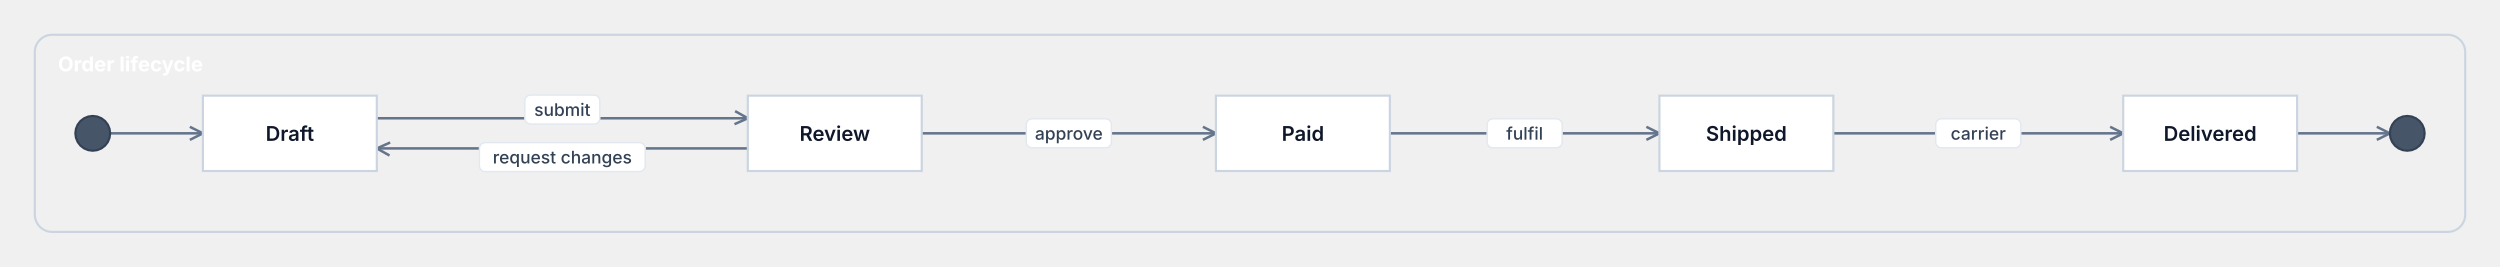
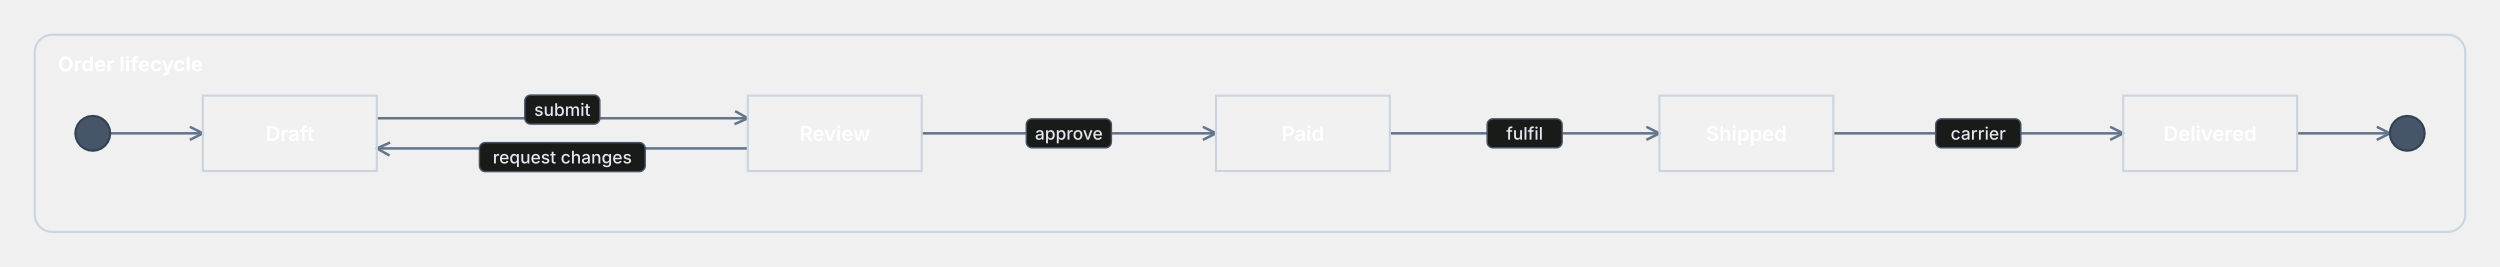
<svg xmlns="http://www.w3.org/2000/svg" viewBox="-24 -24 1725 184" width="1725" height="184" data-openflowkit-document="template-order-state" data-page="page-1" data-theme="dark" data-pixel-ratio="1">
  <g data-node-id="dsl-1q1oumc" transform="matrix(1 0 0 1 0 0)">
    <rect x="0" y="0" width="1677" height="136" rx="12" fill="rgba(241,245,249,0.08)" stroke="#cbd5e1" stroke-width="1.5" />
    <g>
      <text x="16" y="20" text-anchor="start" dominant-baseline="middle" fill="#ffffff" font-family="Inter, ui-sans-serif, system-ui, sans-serif" font-size="14" font-weight="700">Order lifecycle</text>
    </g>
  </g>
  <g data-connector-id="edge:state-start-&gt;draft:1">
    <path d="M52 68 L116 68" fill="none" stroke="#64748b" stroke-width="1.75" opacity="1" />
    <path d="M107 72.5 L116 68 L107 63.5" fill="none" stroke="#64748b" stroke-width="1.75" opacity="1" stroke-linejoin="round" />
  </g>
  <g data-connector-id="edge:draft-&gt;review:1">
    <path d="M236 57.6 L492 57.6" fill="none" stroke="#64748b" stroke-width="1.75" opacity="1" />
-     <rect x="338.12" y="41.6" width="51.76" height="20" rx="4" fill="#ffffff" stroke="#e2e8f0" stroke-width="1" />
-     <text x="364" y="51.6" text-anchor="middle" dominant-baseline="middle" fill="#334155" font-family="Inter, ui-sans-serif, system-ui, sans-serif" font-size="12" font-weight="500">submit</text>
+     <rect x="338.12" y="41.6" width="51.76" height="20" rx="4" fill="#191b19" stroke="#475569" stroke-width="1" />
+     <text x="364" y="51.6" text-anchor="middle" dominant-baseline="middle" fill="#e2e8f0" font-family="Inter, ui-sans-serif, system-ui, sans-serif" font-size="12" font-weight="500">submit</text>
    <path d="M482.799 61.674 L492 57.6 L483.221 52.684" fill="none" stroke="#64748b" stroke-width="1.75" opacity="1" stroke-linejoin="round" />
  </g>
  <g data-connector-id="edge:review-&gt;draft:1">
    <path d="M492 78.4 L236 78.4" fill="none" stroke="#64748b" stroke-width="1.75" opacity="1" />
-     <rect x="306.8" y="74.4" width="114.4" height="20" rx="4" fill="#ffffff" stroke="#e2e8f0" stroke-width="1" />
-     <text x="364" y="84.4" text-anchor="middle" dominant-baseline="middle" fill="#334155" font-family="Inter, ui-sans-serif, system-ui, sans-serif" font-size="12" font-weight="500">request changes</text>
+     <rect x="306.8" y="74.4" width="114.4" height="20" rx="4" fill="#191b19" stroke="#475569" stroke-width="1" />
+     <text x="364" y="84.4" text-anchor="middle" dominant-baseline="middle" fill="#e2e8f0" font-family="Inter, ui-sans-serif, system-ui, sans-serif" font-size="12" font-weight="500">request changes</text>
    <path d="M245.201 74.326 L236 78.4 L244.779 83.316" fill="none" stroke="#64748b" stroke-width="1.75" opacity="1" stroke-linejoin="round" />
  </g>
  <g data-connector-id="edge:review-&gt;paid:1">
    <path d="M612 68 L815 68" fill="none" stroke="#64748b" stroke-width="1.75" opacity="1" />
-     <rect x="684.14" y="58" width="58.72" height="20" rx="4" fill="#ffffff" stroke="#e2e8f0" stroke-width="1" />
-     <text x="713.5" y="68" text-anchor="middle" dominant-baseline="middle" fill="#334155" font-family="Inter, ui-sans-serif, system-ui, sans-serif" font-size="12" font-weight="500">approve</text>
+     <rect x="684.14" y="58" width="58.72" height="20" rx="4" fill="#191b19" stroke="#475569" stroke-width="1" />
+     <text x="713.5" y="68" text-anchor="middle" dominant-baseline="middle" fill="#e2e8f0" font-family="Inter, ui-sans-serif, system-ui, sans-serif" font-size="12" font-weight="500">approve</text>
    <path d="M806 72.5 L815 68 L806 63.5" fill="none" stroke="#64748b" stroke-width="1.75" opacity="1" stroke-linejoin="round" />
  </g>
  <g data-connector-id="edge:paid-&gt;shipped:1">
    <path d="M935 68 L1121 68" fill="none" stroke="#64748b" stroke-width="1.75" opacity="1" />
-     <rect x="1002.12" y="58" width="51.76" height="20" rx="4" fill="#ffffff" stroke="#e2e8f0" stroke-width="1" />
-     <text x="1028" y="68" text-anchor="middle" dominant-baseline="middle" fill="#334155" font-family="Inter, ui-sans-serif, system-ui, sans-serif" font-size="12" font-weight="500">fulfil</text>
+     <rect x="1002.12" y="58" width="51.76" height="20" rx="4" fill="#191b19" stroke="#475569" stroke-width="1" />
+     <text x="1028" y="68" text-anchor="middle" dominant-baseline="middle" fill="#e2e8f0" font-family="Inter, ui-sans-serif, system-ui, sans-serif" font-size="12" font-weight="500">fulfil</text>
    <path d="M1112 72.5 L1121 68 L1112 63.5" fill="none" stroke="#64748b" stroke-width="1.75" opacity="1" stroke-linejoin="round" />
  </g>
  <g data-connector-id="edge:shipped-&gt;delivered:1">
    <path d="M1241 68 L1441 68" fill="none" stroke="#64748b" stroke-width="1.75" opacity="1" />
-     <rect x="1311.64" y="58" width="58.72" height="20" rx="4" fill="#ffffff" stroke="#e2e8f0" stroke-width="1" />
-     <text x="1341" y="68" text-anchor="middle" dominant-baseline="middle" fill="#334155" font-family="Inter, ui-sans-serif, system-ui, sans-serif" font-size="12" font-weight="500">carrier</text>
+     <rect x="1311.64" y="58" width="58.72" height="20" rx="4" fill="#191b19" stroke="#475569" stroke-width="1" />
+     <text x="1341" y="68" text-anchor="middle" dominant-baseline="middle" fill="#e2e8f0" font-family="Inter, ui-sans-serif, system-ui, sans-serif" font-size="12" font-weight="500">carrier</text>
    <path d="M1432 72.5 L1441 68 L1432 63.5" fill="none" stroke="#64748b" stroke-width="1.75" opacity="1" stroke-linejoin="round" />
  </g>
  <g data-connector-id="edge:delivered-&gt;state-end:1">
    <path d="M1561 68 L1625 68" fill="none" stroke="#64748b" stroke-width="1.75" opacity="1" />
    <path d="M1616 72.5 L1625 68 L1616 63.5" fill="none" stroke="#64748b" stroke-width="1.75" opacity="1" stroke-linejoin="round" />
  </g>
  <g data-node-id="state-start" transform="matrix(1 0 0 1 28 56)">
    <path d="M24 12 L23.591 15.106 L22.392 18 L20.485 20.485 L18 22.392 L15.106 23.591 L12 24 L8.894 23.591 L6 22.392 L3.515 20.485 L1.608 18 L0.409 15.106 L0 12 L0.409 8.894 L1.608 6 L3.515 3.515 L6 1.608 L8.894 0.409 L12 0 L15.106 0.409 L18 1.608 L20.485 3.515 L22.392 6 L23.591 8.894 Z" fill="#475569" stroke="#334155" stroke-width="1.5" />
    <g>
      <text x="12" y="12" text-anchor="middle" dominant-baseline="middle" fill="#ffffff" font-family="Inter, ui-sans-serif, system-ui, sans-serif" font-size="14" font-weight="600" />
    </g>
  </g>
  <g data-node-id="draft" transform="matrix(1 0 0 1 116 42)">
-     <rect x="0" y="0" width="120" height="52" fill="#ffffff" stroke="#cbd5e1" stroke-width="1.5" />
+     <rect x="0" y="0" width="120" height="52" fill="rgba(255,255,255,0.08)" stroke="#cbd5e1" stroke-width="1.5" />
    <g>
-       <text x="60" y="26" text-anchor="middle" dominant-baseline="middle" fill="#0f172a" font-family="Inter, ui-sans-serif, system-ui, sans-serif" font-size="14" font-weight="600">Draft</text>
+       <text x="60" y="26" text-anchor="middle" dominant-baseline="middle" fill="#ffffff" font-family="Inter, ui-sans-serif, system-ui, sans-serif" font-size="14" font-weight="600">Draft</text>
    </g>
  </g>
  <g data-node-id="review" transform="matrix(1 0 0 1 492 42)">
-     <rect x="0" y="0" width="120" height="52" fill="#ffffff" stroke="#cbd5e1" stroke-width="1.5" />
+     <rect x="0" y="0" width="120" height="52" fill="rgba(255,255,255,0.08)" stroke="#cbd5e1" stroke-width="1.5" />
    <g>
-       <text x="60" y="26" text-anchor="middle" dominant-baseline="middle" fill="#0f172a" font-family="Inter, ui-sans-serif, system-ui, sans-serif" font-size="14" font-weight="600">Review</text>
+       <text x="60" y="26" text-anchor="middle" dominant-baseline="middle" fill="#ffffff" font-family="Inter, ui-sans-serif, system-ui, sans-serif" font-size="14" font-weight="600">Review</text>
    </g>
  </g>
  <g data-node-id="paid" transform="matrix(1 0 0 1 815 42)">
-     <rect x="0" y="0" width="120" height="52" fill="#ffffff" stroke="#cbd5e1" stroke-width="1.5" />
+     <rect x="0" y="0" width="120" height="52" fill="rgba(255,255,255,0.08)" stroke="#cbd5e1" stroke-width="1.5" />
    <g>
-       <text x="60" y="26" text-anchor="middle" dominant-baseline="middle" fill="#0f172a" font-family="Inter, ui-sans-serif, system-ui, sans-serif" font-size="14" font-weight="600">Paid</text>
+       <text x="60" y="26" text-anchor="middle" dominant-baseline="middle" fill="#ffffff" font-family="Inter, ui-sans-serif, system-ui, sans-serif" font-size="14" font-weight="600">Paid</text>
    </g>
  </g>
  <g data-node-id="shipped" transform="matrix(1 0 0 1 1121 42)">
-     <rect x="0" y="0" width="120" height="52" fill="#ffffff" stroke="#cbd5e1" stroke-width="1.5" />
+     <rect x="0" y="0" width="120" height="52" fill="rgba(255,255,255,0.08)" stroke="#cbd5e1" stroke-width="1.5" />
    <g>
-       <text x="60" y="26" text-anchor="middle" dominant-baseline="middle" fill="#0f172a" font-family="Inter, ui-sans-serif, system-ui, sans-serif" font-size="14" font-weight="600">Shipped</text>
+       <text x="60" y="26" text-anchor="middle" dominant-baseline="middle" fill="#ffffff" font-family="Inter, ui-sans-serif, system-ui, sans-serif" font-size="14" font-weight="600">Shipped</text>
    </g>
  </g>
  <g data-node-id="delivered" transform="matrix(1 0 0 1 1441 42)">
-     <rect x="0" y="0" width="120" height="52" fill="#ffffff" stroke="#cbd5e1" stroke-width="1.5" />
+     <rect x="0" y="0" width="120" height="52" fill="rgba(255,255,255,0.08)" stroke="#cbd5e1" stroke-width="1.5" />
    <g>
-       <text x="60" y="26" text-anchor="middle" dominant-baseline="middle" fill="#0f172a" font-family="Inter, ui-sans-serif, system-ui, sans-serif" font-size="14" font-weight="600">Delivered</text>
+       <text x="60" y="26" text-anchor="middle" dominant-baseline="middle" fill="#ffffff" font-family="Inter, ui-sans-serif, system-ui, sans-serif" font-size="14" font-weight="600">Delivered</text>
    </g>
  </g>
  <g data-node-id="state-end" transform="matrix(1 0 0 1 1625 56)">
    <path d="M24 12 L23.591 15.106 L22.392 18 L20.485 20.485 L18 22.392 L15.106 23.591 L12 24 L8.894 23.591 L6 22.392 L3.515 20.485 L1.608 18 L0.409 15.106 L0 12 L0.409 8.894 L1.608 6 L3.515 3.515 L6 1.608 L8.894 0.409 L12 0 L15.106 0.409 L18 1.608 L20.485 3.515 L22.392 6 L23.591 8.894 Z" fill="#475569" stroke="#334155" stroke-width="1.5" />
    <g>
      <text x="12" y="12" text-anchor="middle" dominant-baseline="middle" fill="#ffffff" font-family="Inter, ui-sans-serif, system-ui, sans-serif" font-size="14" font-weight="600" />
    </g>
  </g>
</svg>
